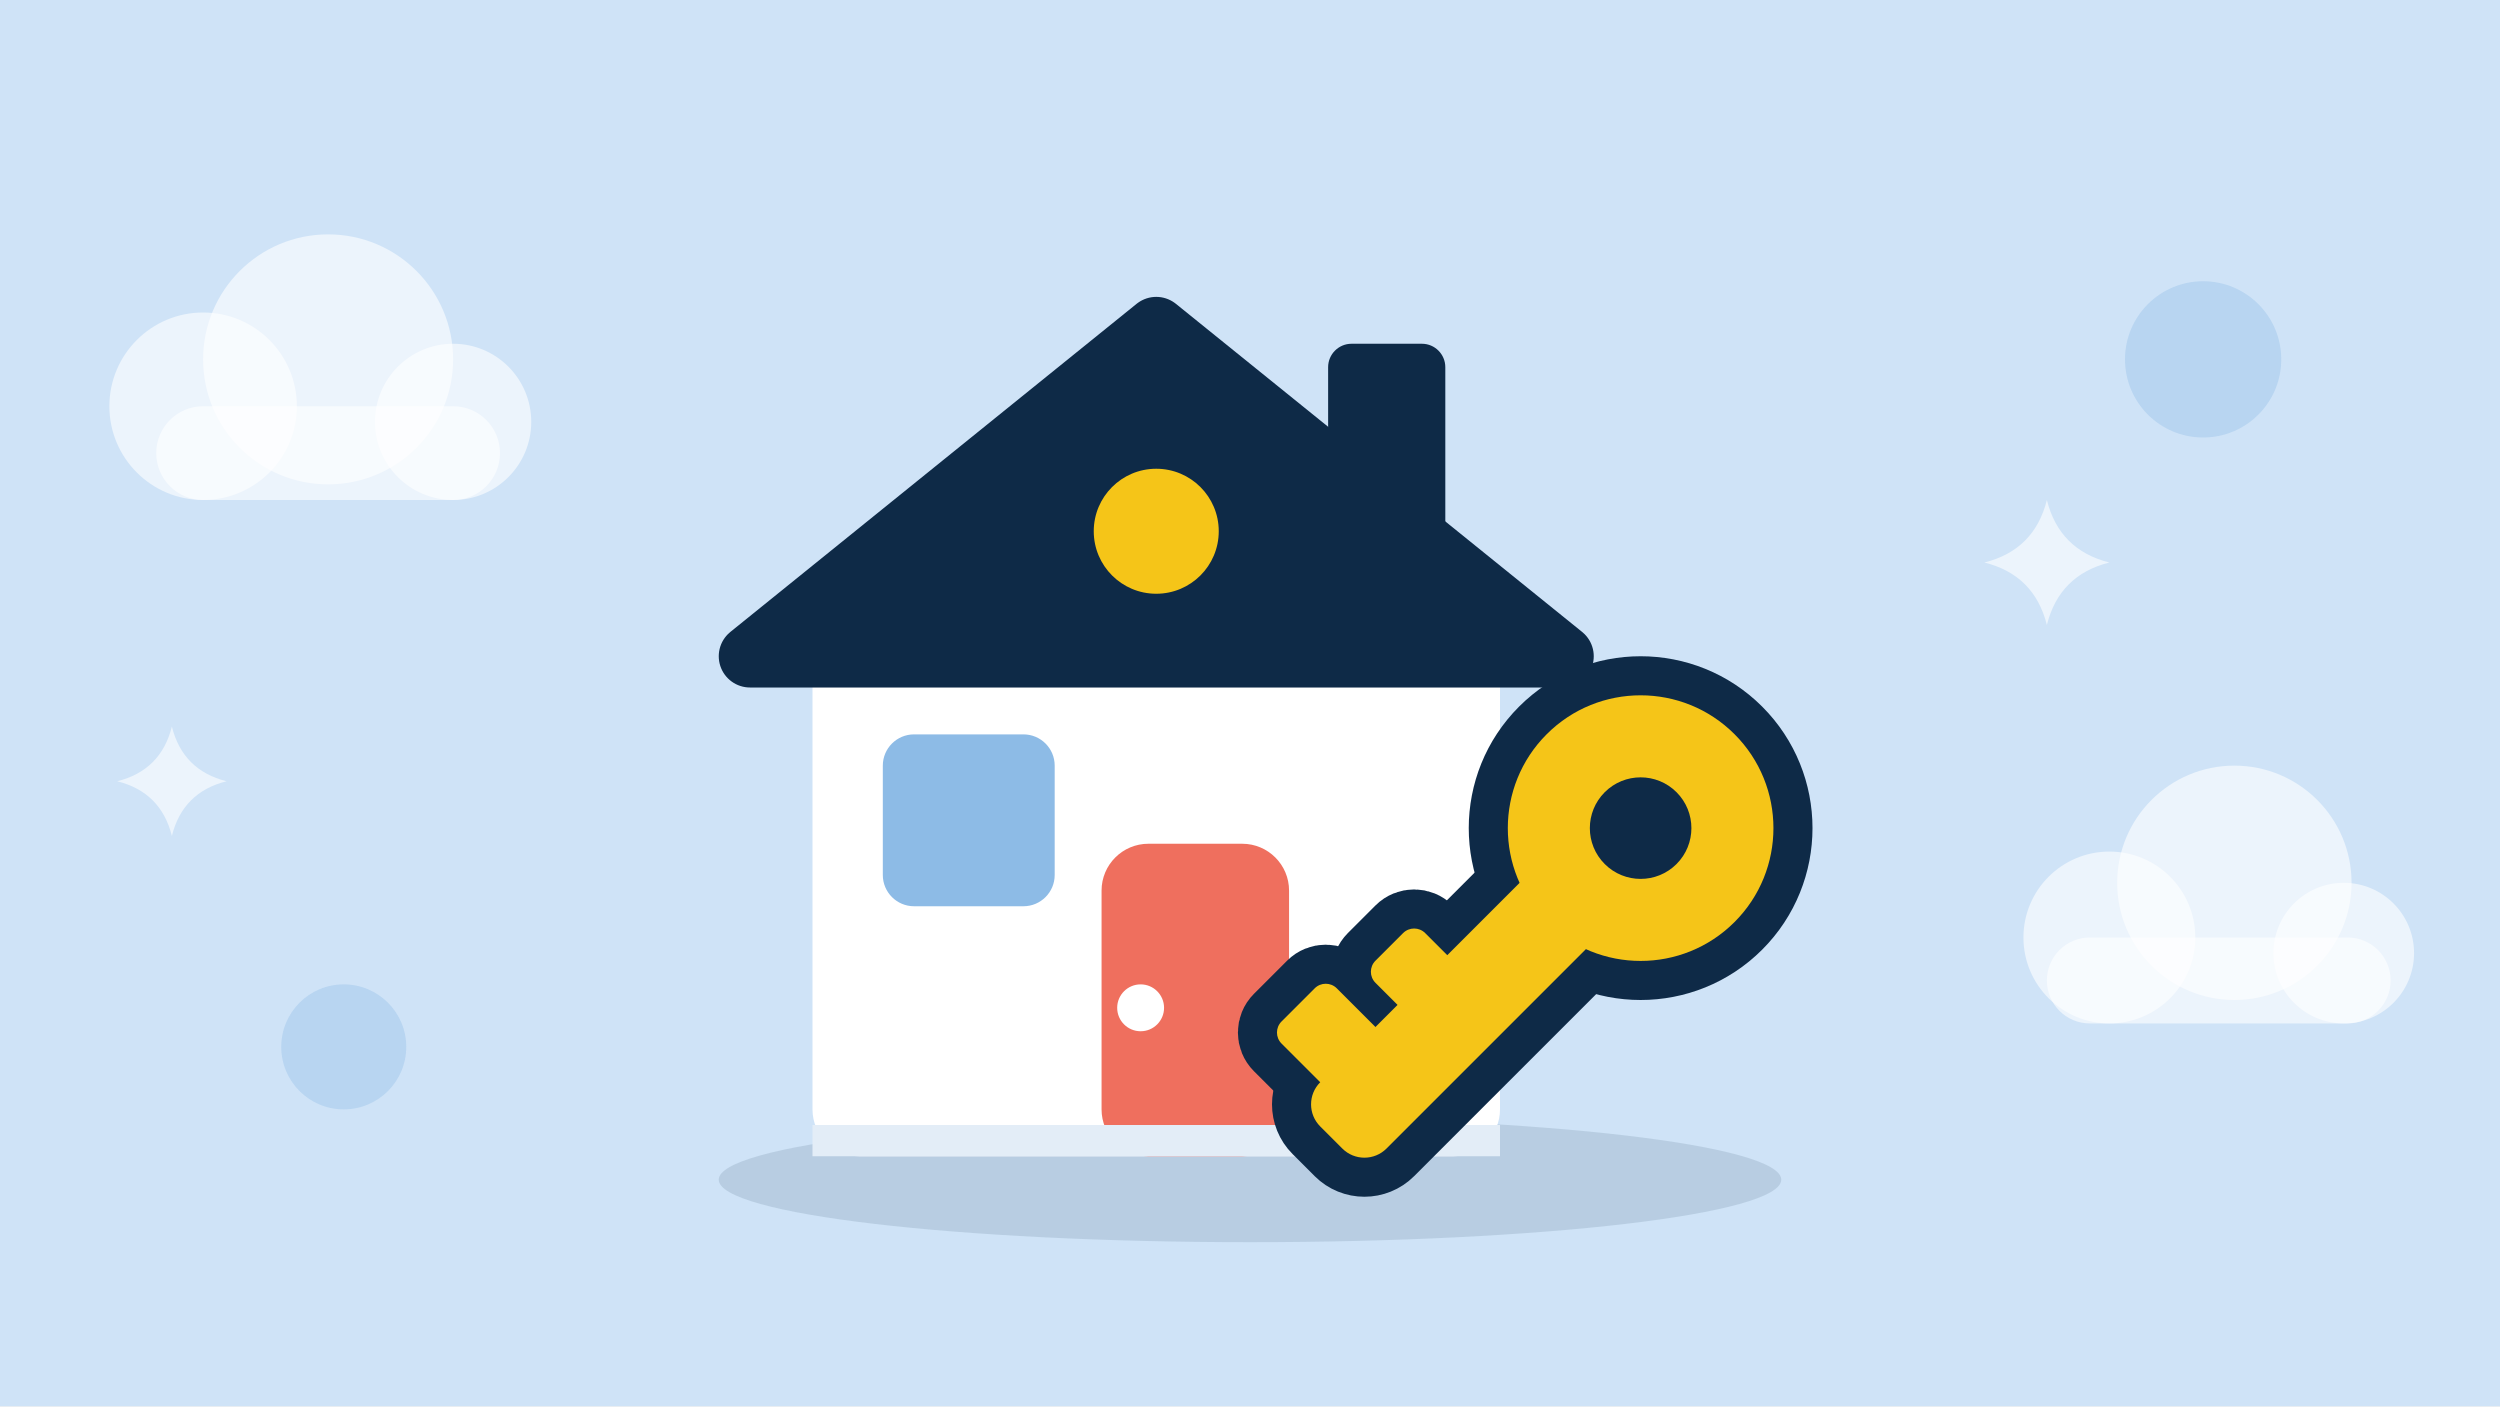
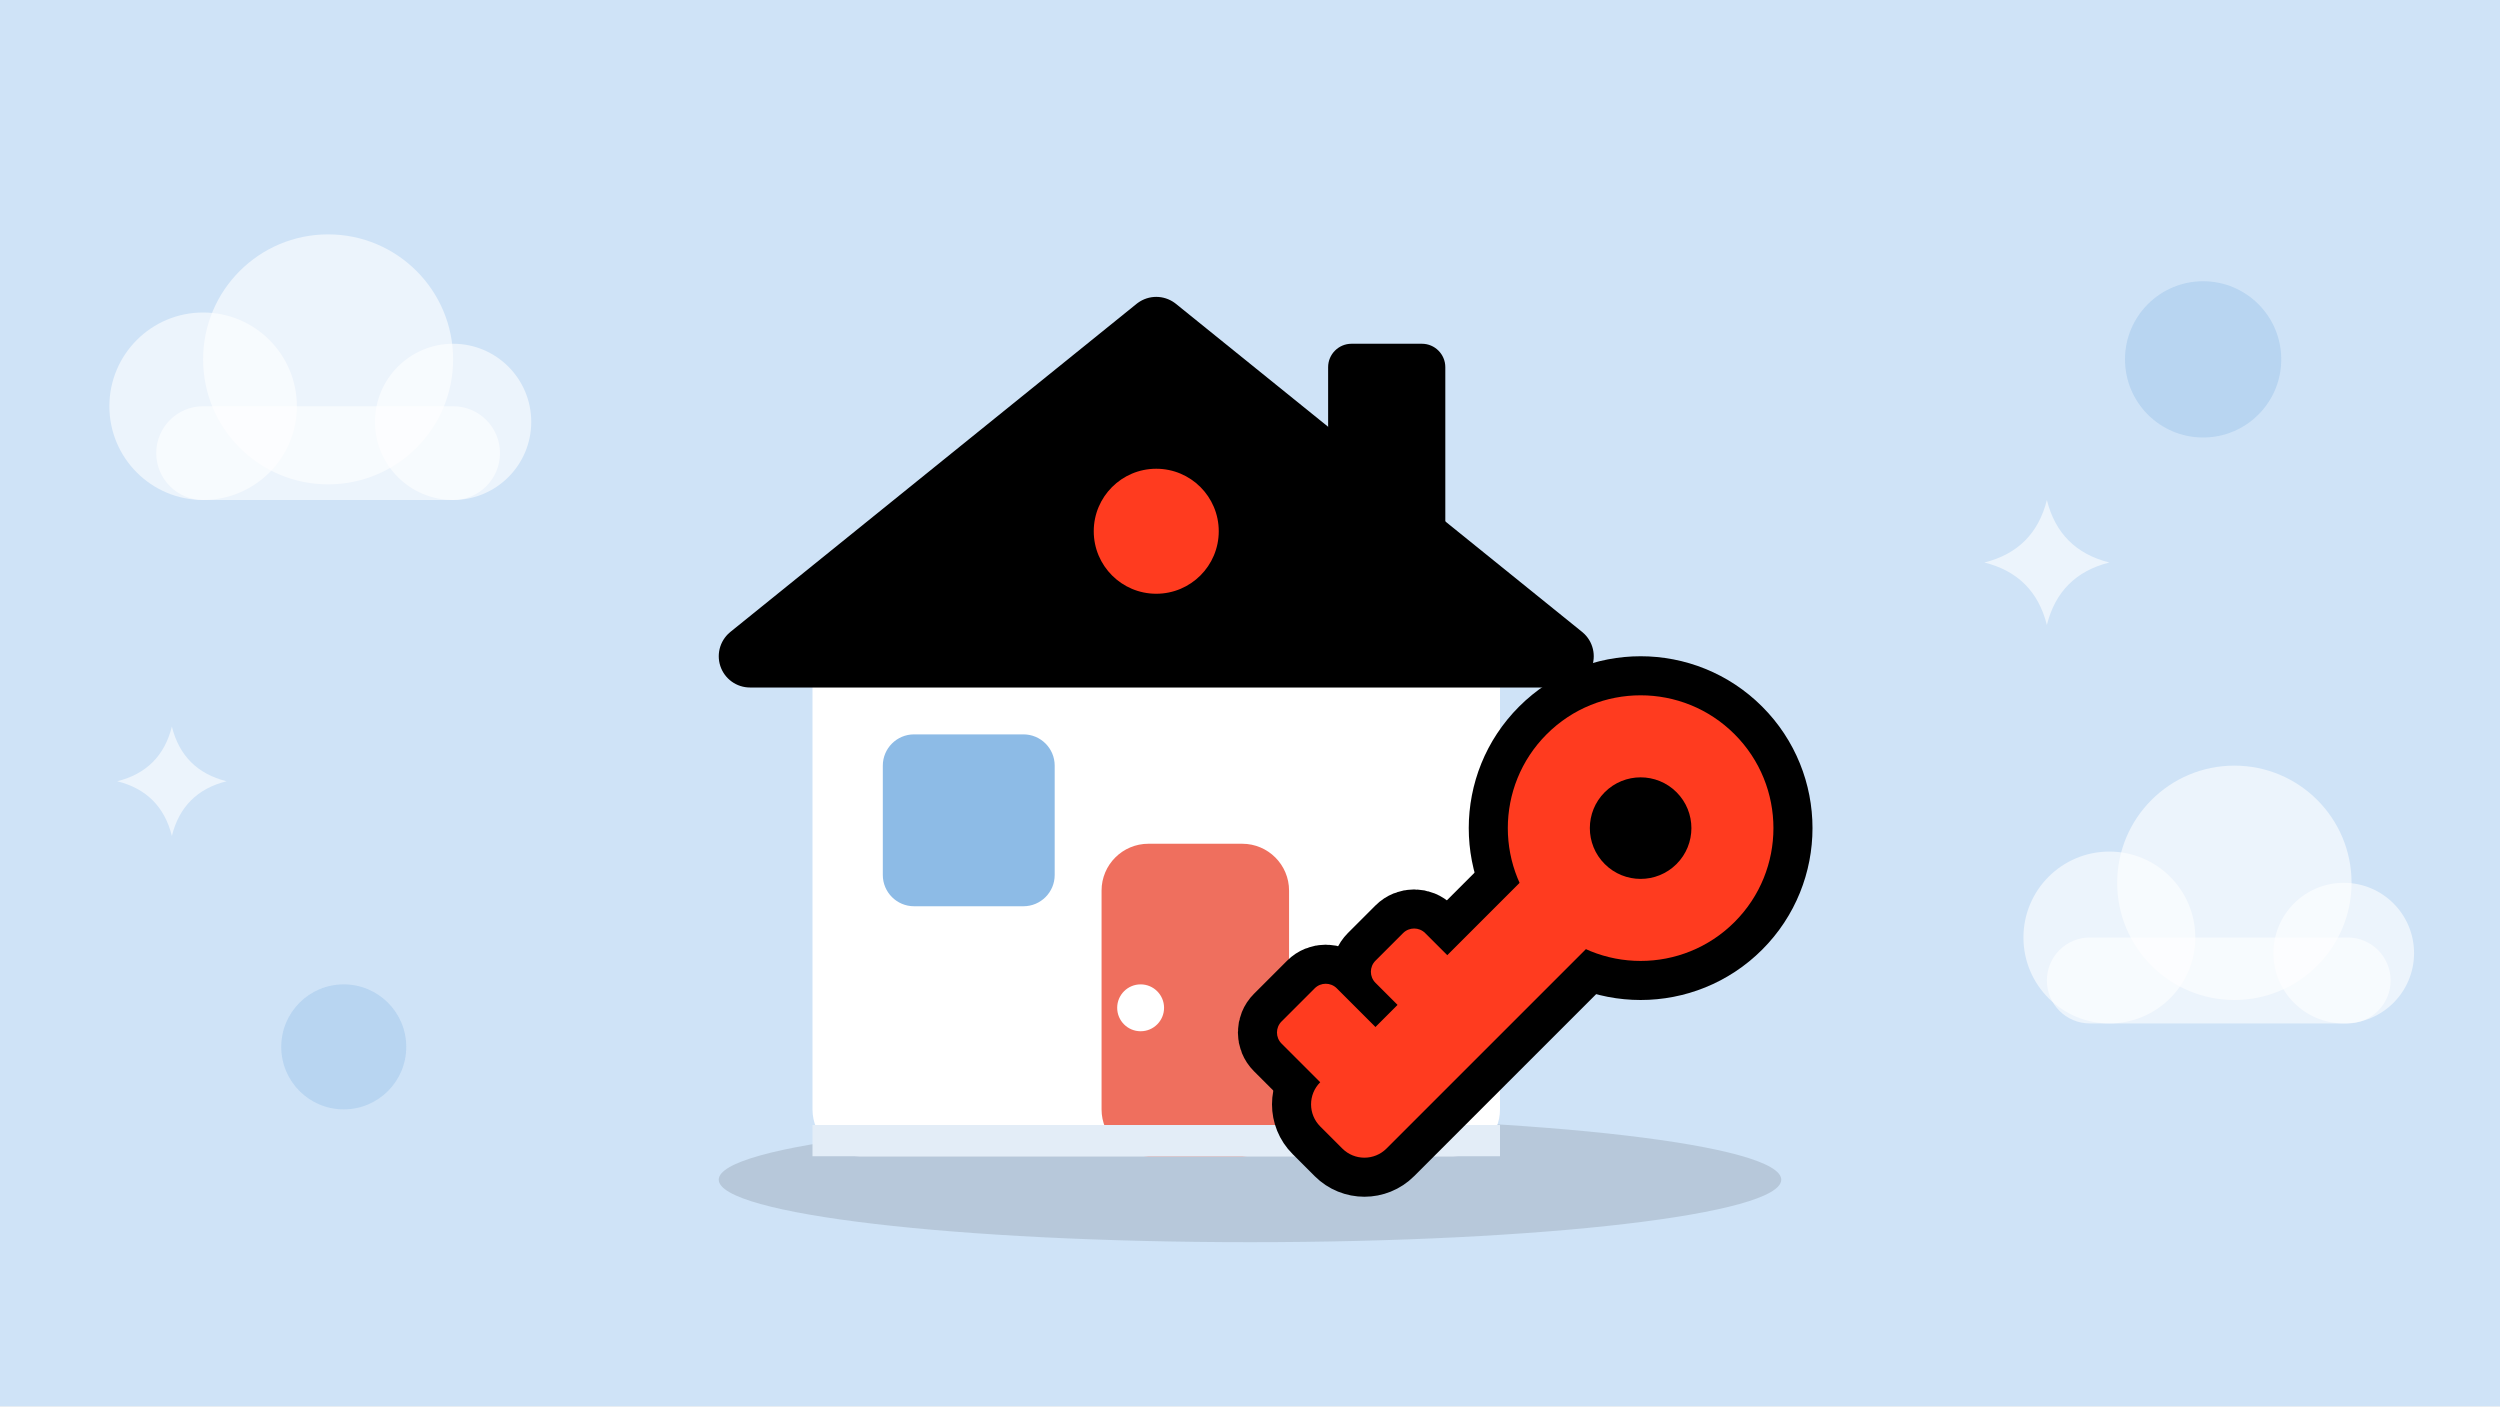
<svg xmlns="http://www.w3.org/2000/svg" viewBox="0 0 320 180" width="320" height="180">
  <rect width="320" height="180" fill="#cfe3f7" />
  <g fill="#fff" fill-opacity=".6">
    <circle cx="26" cy="52" r="12" />
    <circle cx="42" cy="46" r="16" />
    <circle cx="58" cy="54" r="10" />
    <rect x="20" y="52" width="44" height="12" rx="6" />
    <circle cx="270" cy="120" r="11" />
    <circle cx="286" cy="113" r="15" />
    <circle cx="300" cy="122" r="9" />
    <rect x="262" y="120" width="44" height="11" rx="5.5" />
  </g>
  <circle cx="44" cy="134" r="8" fill="#a9cbec" fill-opacity=".6" />
  <circle cx="282" cy="46" r="10" fill="#a9cbec" fill-opacity=".6" />
  <path transform="translate(262 72) scale(.8)" d="M0 -10Q2 -2 10 0Q2 2 0 10Q-2 2 -10 0Q-2 -2 0 -10Z" fill="#fff" fill-opacity=".6" />
  <path transform="translate(22 100) scale(.7)" d="M0 -10Q2 -2 10 0Q2 2 0 10Q-2 2 -10 0Q-2 -2 0 -10Z" fill="#fff" fill-opacity=".6" />
-   <ellipse cx="160" cy="151" rx="68" ry="8" fill="#0e2a47" fill-opacity=".12" />
-   <rect x="170" y="44" width="15" height="30" rx="3" fill="#0e2a47" />
+   <ellipse cx="160" cy="151" rx="68" ry="8" fill="#000000" fill-opacity=".12" />
+   <rect x="170" y="44" width="15" height="30" rx="3" fill="#000000" />
  <rect x="104" y="78" width="88" height="70" rx="6" fill="#fff" />
-   <path d="M96 84L148 42 200 84Z" fill="#0e2a47" stroke="#0e2a47" stroke-width="8" stroke-linejoin="round" />
-   <circle cx="148" cy="68" r="8" fill="#f5c518" />
+   <path d="M96 84L148 42 200 84Z" fill="#000000" stroke="#000000" stroke-width="8" stroke-linejoin="round" />
+   <circle cx="148" cy="68" r="8" fill="#ff3b1f" />
  <rect x="113" y="94" width="22" height="22" rx="4" fill="#8dbbe6" />
  <rect x="141" y="108" width="24" height="40" rx="6" fill="#ef6f5e" />
  <circle cx="146" cy="129" r="3" fill="#fff" />
  <rect x="104" y="144" width="88" height="4" fill="#e3edf7" />
  <g transform="translate(210 106) rotate(135)">
-     <g fill="#0e2a47" stroke="#0e2a47" stroke-width="10" stroke-linejoin="round">
+     <g fill="#000000" stroke="#000000" stroke-width="10" stroke-linejoin="round">
      <circle r="17" />
      <rect x="12" y="-6" width="44" height="12" rx="4" />
      <rect x="42" y="2" width="10" height="13" rx="2" />
      <rect x="29" y="2" width="9" height="10" rx="2" />
    </g>
-     <g fill="#f5c518">
+     <g fill="#ff3b1f">
      <circle r="17" />
      <rect x="12" y="-6" width="44" height="12" rx="4" />
      <rect x="42" y="2" width="10" height="13" rx="2" />
      <rect x="29" y="2" width="9" height="10" rx="2" />
    </g>
-     <circle r="6.5" fill="#0e2a47" />
+     <circle r="6.5" fill="#000000" />
  </g>
</svg>
